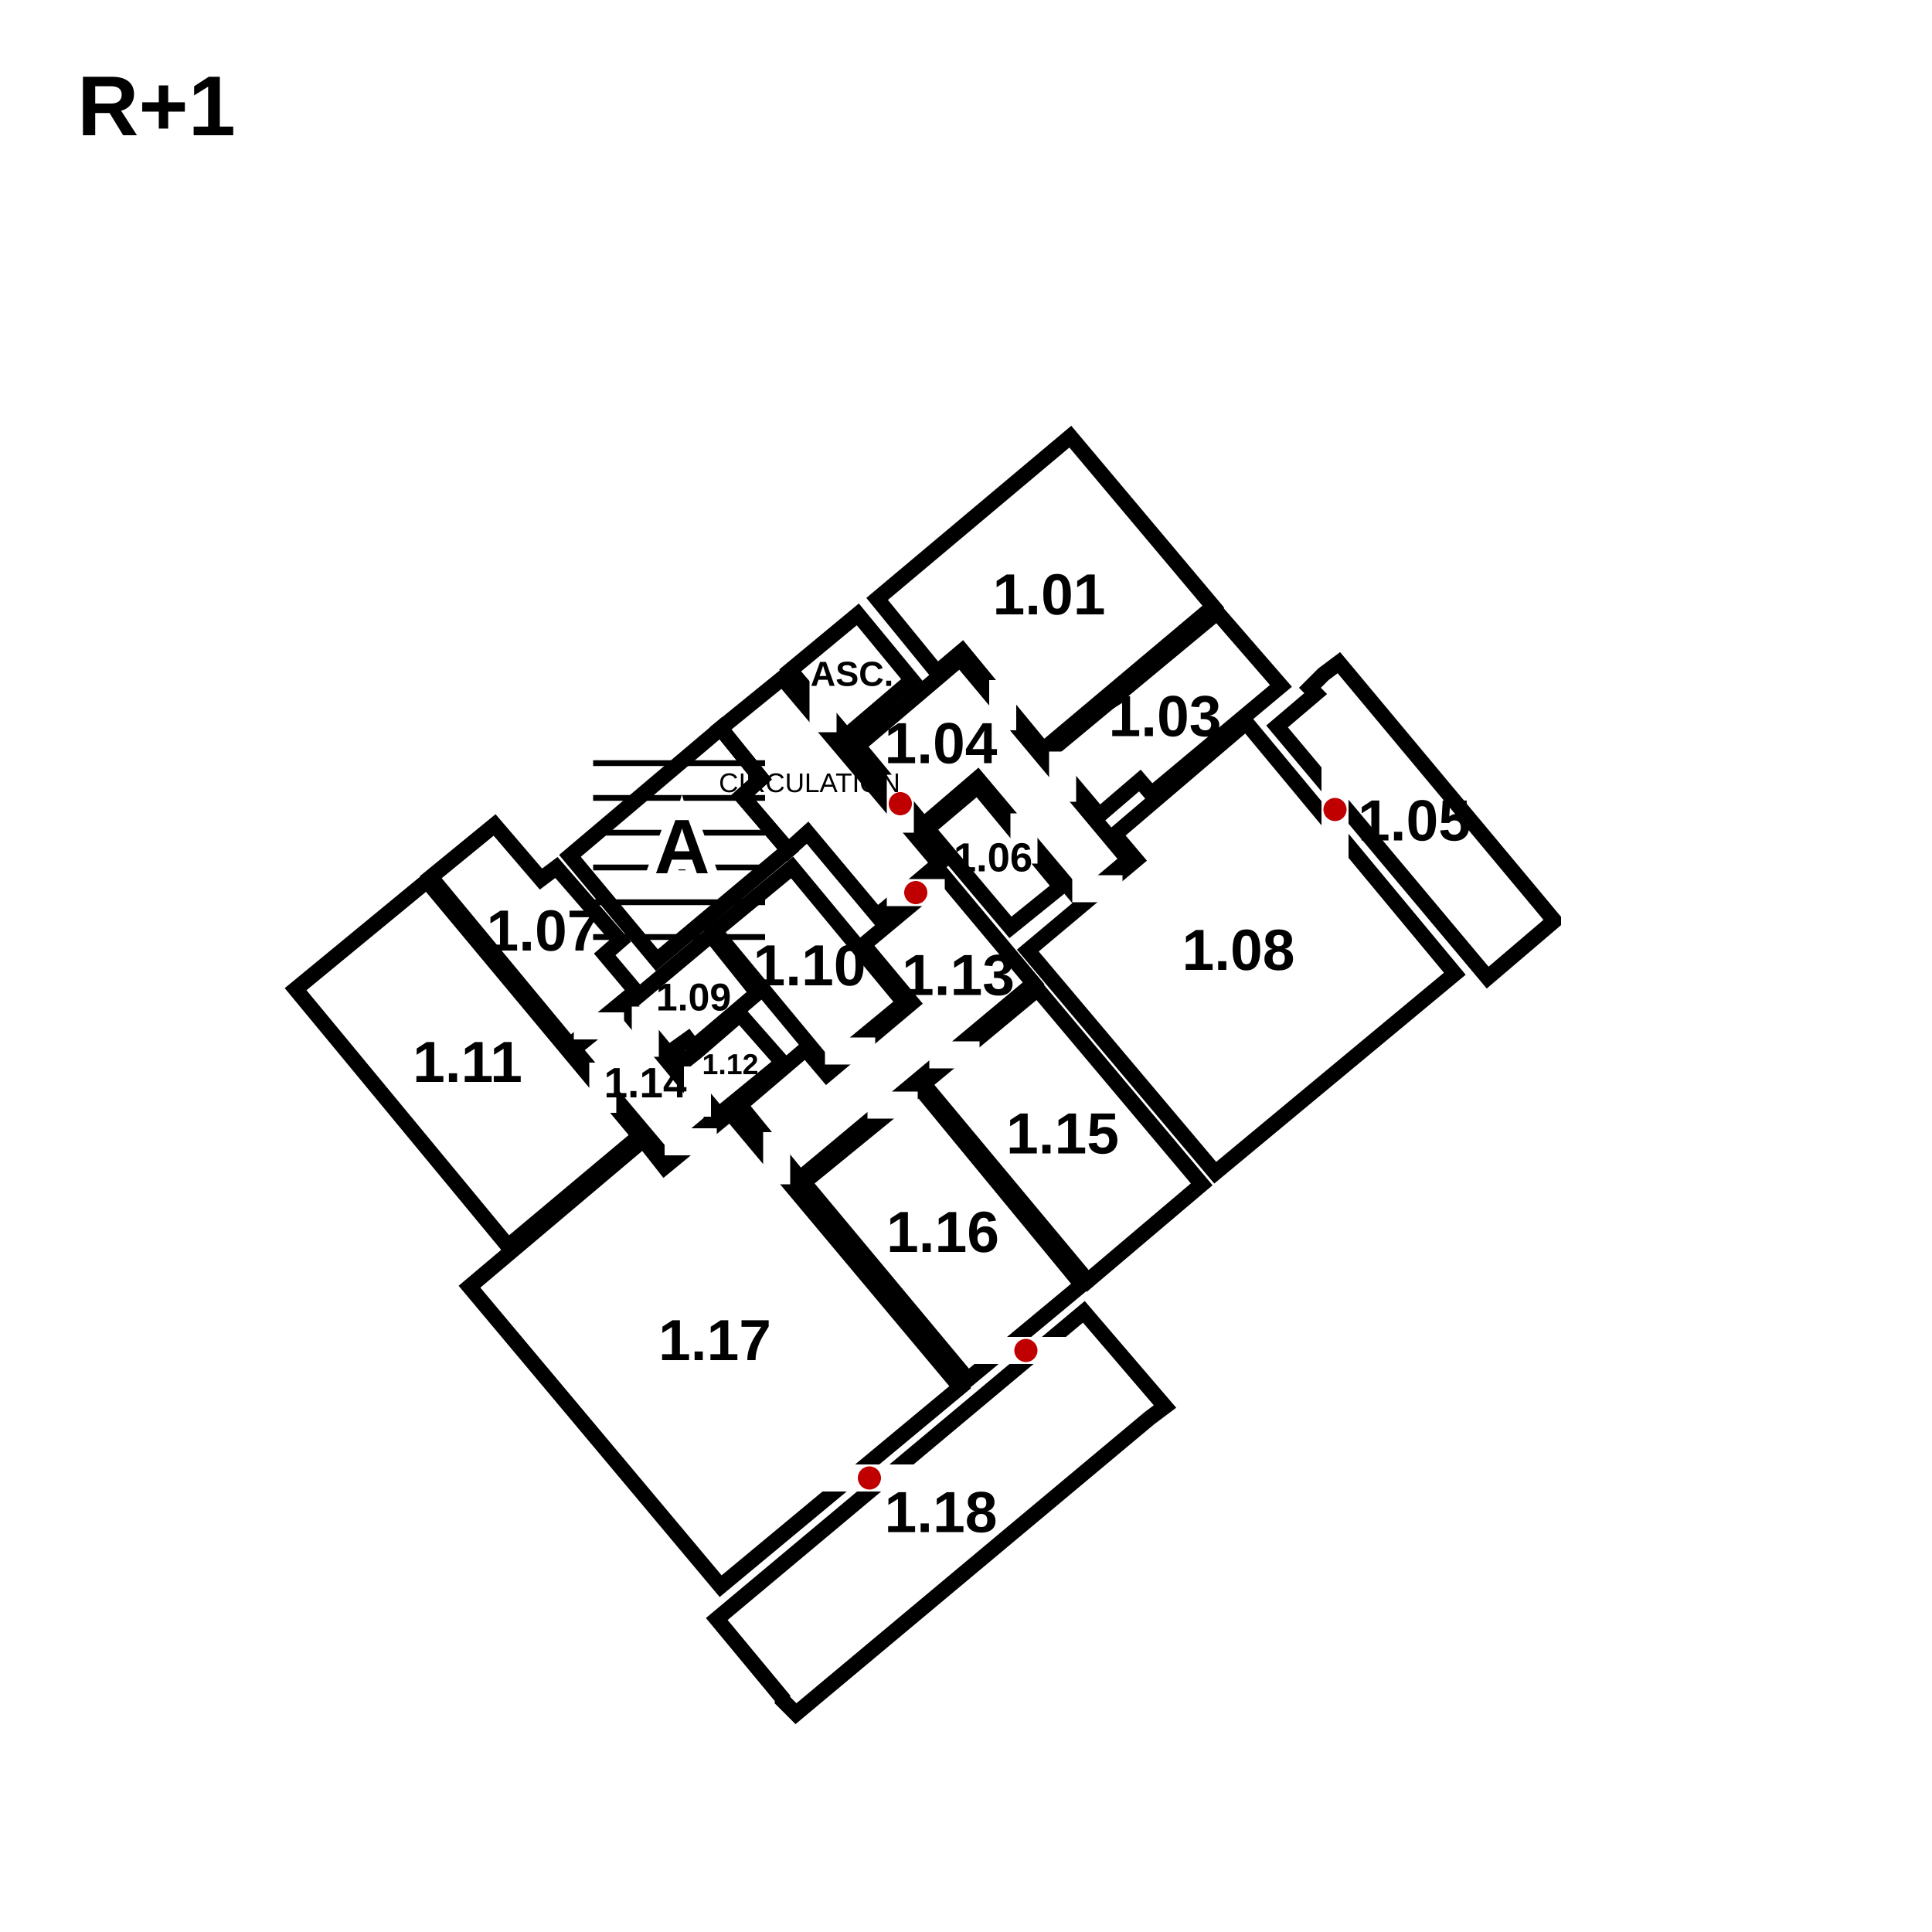
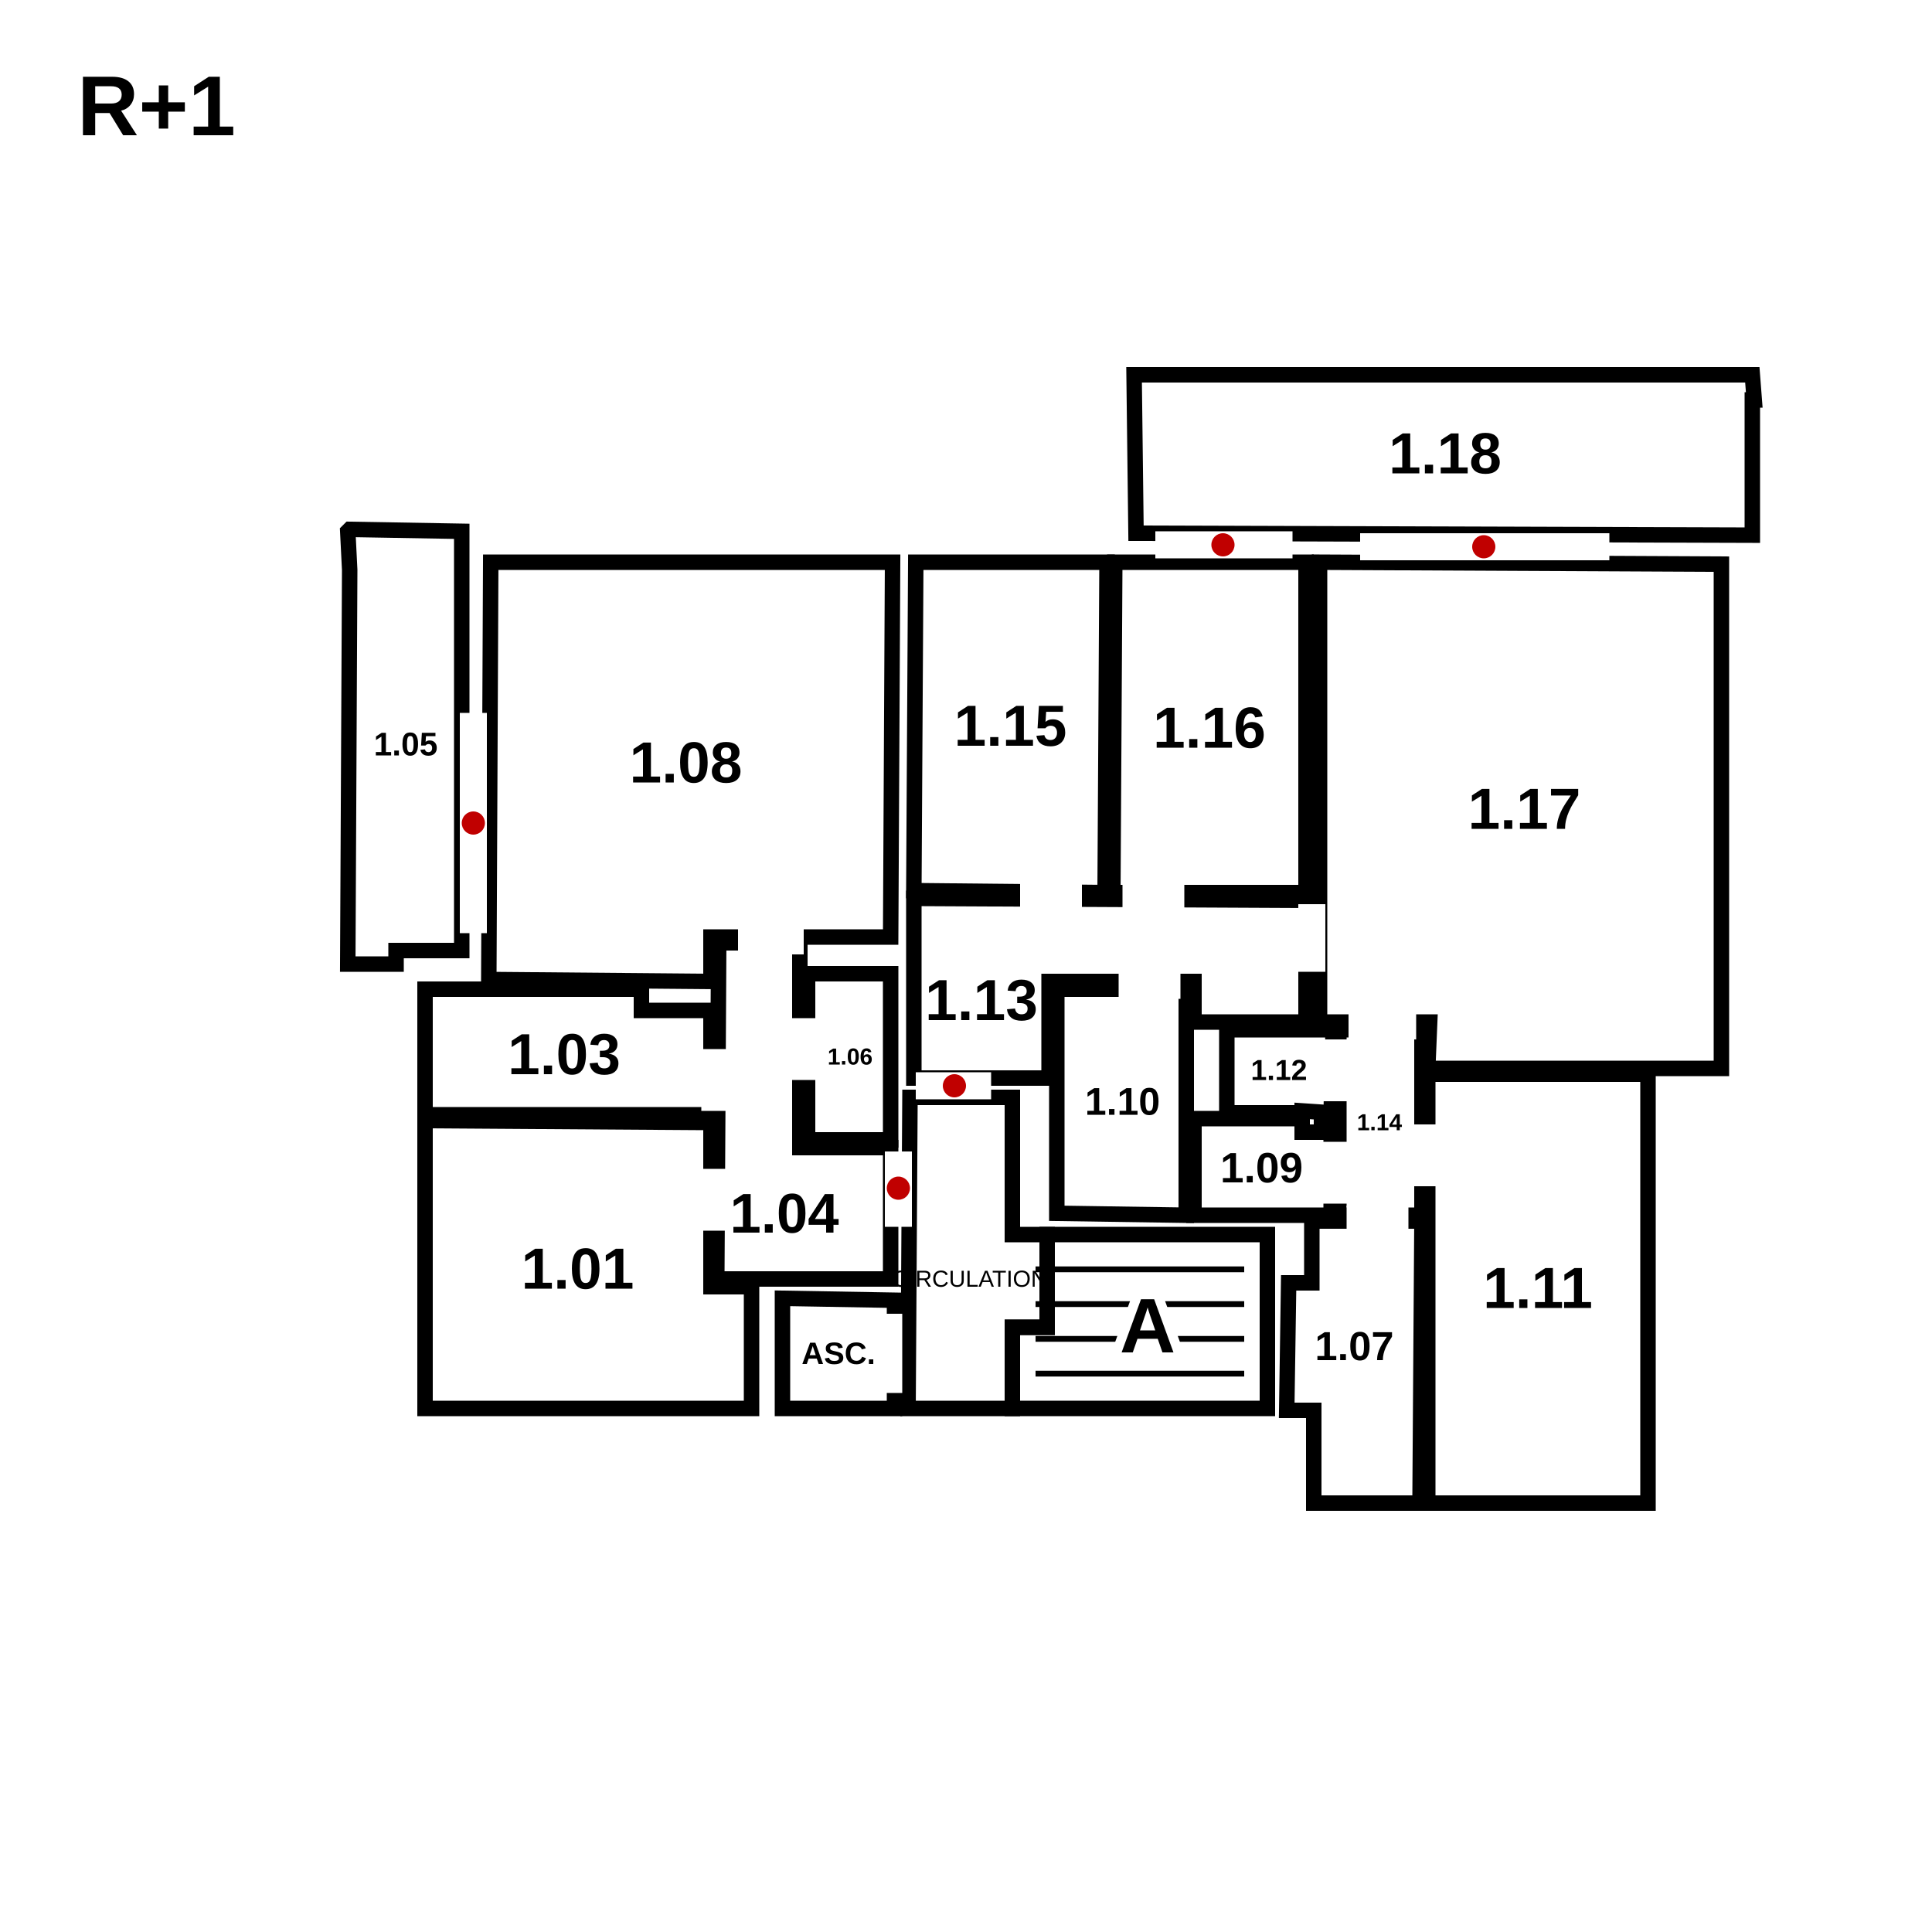
<svg xmlns="http://www.w3.org/2000/svg" viewBox="0 0 1000 1000" width="1000" height="1000">
  <rect width="1000" height="1000" fill="#ffffff" />
  <text x="40" y="70" font-family="Arial" font-size="44" font-weight="bold" fill="#000">R+1</text>
  <g fill="none" stroke="#000" stroke-width="8" stroke-linejoin="miter">
-     <polygon points="540,388 498,337 485,348 454,310 554,226 628,314" />
-     <polygon points="438,381 409,347 444,318 472,352" />
-     <polygon points="596,411 590,404 569,422 542,390 630,317 663,355" />
-     <polygon points="444,386 497,341 584,445 559,466 506,403 478,427" />
-     <polygon points="678,356 685,349 693,343 794,464 804,476 804,477 770,506 661,376 681,359" />
-     <polygon points="523,480 480,429 506,407 549,459" />
-     <polygon points="223,454 256,427 280,455 288,449 321,487 313,494 329,513 295,541" />
-     <polygon points="753,504 629,607 532,492 588,445 577,432 645,374" />
-     <polygon points="325,520 368,484 392,514 359,542 356,538 349,543 352,547 349,549" />
-     <polygon points="370,482 410,449 468,519 428,552" />
-     <polygon points="263,645 153,512 221,456 331,588" />
-     <polygon points="351,552 361,544 383,525 405,550 372,577" />
-     <polygon points="383,572 417,543 428,556 472,519 447,489 489,454 535,509 414,610" />
-     <polygon points="345,600 297,543 323,522 370,579" />
-     <polygon points="563,663 478,561 537,512 622,613" />
-     <polygon points="501,714 416,612 476,563 560,665" />
-     <polygon points="243,666 333,590 344,604 378,576 497,718 373,821" />
-     <polygon points="371,838 561,679 603,728 595,734 412,887 405,880 405,879" />
-     <polygon points="394,403 373,377 405,351 486,447 454,474 418,431 408,440 384,412" />
-     <polygon points="408,440 340,497 295,443 373,377 394,403 384,412" />
+     <polygon points="368,581 368,666 389,666 389,729 220,729 220,580" />
+     <polygon points="463,673 463,729 405,729 405,672" />
+     <polygon points="332,512 332,523 368,523 368,577 220,577 220,512" />
+     <polygon points="461,662 371,662 372,488 414,488 414,594 461,594" />
+     <polygon points="205,499 193,499 180,499 181,295 180,275 181,274 239,275 239,492 205,492" />
+     <polygon points="461,504 461,590 418,590 418,504" />
+     <polygon points="735,778 680,778 680,730 666,730 667,664 679,664 679,632 736,632" />
+     <polygon points="254,291 462,291 461,485 368,485 368,508 253,507" />
+     <polygon points="689,629 618,629 618,579 674,579 674,586 684,586 684,579 689,579" />
+     <polygon points="614,629 547,628 547,512 614,512" />
+     <polygon points="853,556 853,778 739,778 739,556" />
+     <polygon points="689,576 674,575 674,576 635,576 635,533 690,533" />
+     <polygon points="676,529 618,529 618,508 543,508 543,558 473,558 473,465 676,466" />
+     <polygon points="736,533 736,629 693,629 693,533" />
+     <polygon points="573,291 572,462 473,461 474,291" />
+     <polygon points="676,291 676,462 576,462 577,291" />
+     <polygon points="891,553 739,553 740,529 683,529 683,291 891,292" />
+     <polygon points="907,277 588,276 587,194 600,194 907,194 908,207 907,207" />
+     <polygon points="524,687 524,729 470,729 471,568 524,568 524,639 542,639 542,687" />
+     <polygon points="542,639 656,639 656,729 524,729 524,687 542,687" />
  </g>
  <g stroke="#000" stroke-width="3">
-     <line x1="307" y1="395" x2="396" y2="395" />
-     <line x1="307" y1="413" x2="396" y2="413" />
-     <line x1="307" y1="431" x2="396" y2="431" />
-     <line x1="307" y1="449" x2="396" y2="449" />
-     <line x1="307" y1="467" x2="396" y2="467" />
-     <line x1="307" y1="485" x2="396" y2="485" />
+     <line x1="536" y1="657" x2="644" y2="657" />
+     <line x1="536" y1="675" x2="644" y2="675" />
+     <line x1="536" y1="693" x2="644" y2="693" />
+     <line x1="536" y1="711" x2="644" y2="711" />
  </g>
  <g>
-     <rect x="523" y="421" width="14" height="26" fill="#fff" />
-     <rect x="543" y="389" width="14" height="26" fill="#fff" />
-     <rect x="512" y="352" width="14" height="26" fill="#fff" />
-     <rect x="555" y="453" width="26" height="14" fill="#fff" />
-     <rect x="684" y="374" width="14" height="89" fill="#fff" />
-     <circle cx="691" cy="419" r="6" fill="#c00000" />
-     <rect x="297" y="524" width="26" height="14" fill="#fff" />
-     <rect x="449" y="565" width="26" height="14" fill="#fff" />
-     <rect x="481" y="539" width="26" height="14" fill="#fff" />
-     <rect x="354" y="552" width="14" height="26" fill="#fff" />
-     <rect x="327" y="521" width="14" height="26" fill="#fff" />
-     <rect x="427" y="537" width="26" height="14" fill="#fff" />
-     <rect x="305" y="550" width="14" height="26" fill="#fff" />
-     <rect x="344" y="584" width="27" height="14" fill="#fff" />
-     <rect x="459" y="401" width="14" height="30" fill="#fff" />
-     <circle cx="466" cy="416" r="6" fill="#c00000" />
-     <rect x="459" y="455" width="30" height="14" fill="#fff" />
-     <circle cx="474" cy="462" r="6" fill="#c00000" />
-     <rect x="419" y="347" width="14" height="32" fill="#fff" />
-     <rect x="395" y="586" width="14" height="27" fill="#fff" />
-     <rect x="504" y="692" width="55" height="14" fill="#fff" />
-     <circle cx="531" cy="699" r="6" fill="#c00000" />
-     <rect x="400" y="758" width="100" height="14" fill="#fff" />
-     <circle cx="450" cy="765" r="6" fill="#c00000" />
+     <rect x="409" y="527" width="14" height="32" fill="#fff" />
+     <rect x="363" y="543" width="14" height="32" fill="#fff" />
+     <rect x="363" y="605" width="14" height="32" fill="#fff" />
+     <rect x="382" y="480" width="34" height="14" fill="#fff" />
+     <rect x="238" y="369" width="14" height="114" fill="#fff" />
+     <circle cx="245" cy="426" r="6" fill="#c00000" />
+     <rect x="697" y="624" width="32" height="14" fill="#fff" />
+     <rect x="581" y="457" width="32" height="14" fill="#fff" />
+     <rect x="528" y="456" width="32" height="14" fill="#fff" />
+     <rect x="684" y="538" width="14" height="32" fill="#fff" />
+     <rect x="684" y="591" width="14" height="32" fill="#fff" />
+     <rect x="579" y="503" width="32" height="14" fill="#fff" />
+     <rect x="731" y="582" width="14" height="32" fill="#fff" />
+     <rect x="698" y="524" width="35" height="14" fill="#fff" />
+     <rect x="458" y="596" width="14" height="39" fill="#fff" />
+     <circle cx="465" cy="615" r="6" fill="#c00000" />
+     <rect x="474" y="555" width="39" height="14" fill="#fff" />
+     <circle cx="494" cy="562" r="6" fill="#c00000" />
+     <rect x="453" y="680" width="14" height="41" fill="#fff" />
+     <rect x="672" y="468" width="14" height="35" fill="#fff" />
+     <rect x="598" y="275" width="71" height="14" fill="#fff" />
+     <circle cx="633" cy="282" r="6" fill="#c00000" />
+     <rect x="704" y="276" width="129" height="14" fill="#fff" />
+     <circle cx="768" cy="283" r="6" fill="#c00000" />
  </g>
  <g font-family="Arial" fill="#000" text-anchor="middle">
-     <text x="543" y="318" font-size="30" font-weight="bold">1.01</text>
-     <text x="441" y="355" font-size="18" font-weight="bold">ASC.</text>
-     <text x="603" y="381" font-size="30" font-weight="bold">1.03</text>
-     <text x="487" y="395" font-size="30" font-weight="bold">1.04</text>
-     <text x="732" y="435" font-size="30" font-weight="bold">1.05</text>
-     <text x="514" y="451" font-size="21" font-weight="bold">1.06</text>
-     <text x="281" y="492" font-size="30" font-weight="bold">1.07</text>
-     <text x="641" y="502" font-size="30" font-weight="bold">1.08</text>
-     <text x="359" y="523" font-size="20" font-weight="bold">1.09</text>
-     <text x="419" y="510" font-size="30" font-weight="bold">1.10</text>
-     <text x="242" y="560" font-size="30" font-weight="bold">1.11</text>
-     <text x="378" y="556" font-size="15" font-weight="bold">1.12</text>
-     <text x="496" y="515" font-size="30" font-weight="bold">1.13</text>
-     <text x="334" y="568" font-size="22" font-weight="bold">1.14</text>
-     <text x="550" y="597" font-size="30" font-weight="bold">1.15</text>
-     <text x="488" y="648" font-size="30" font-weight="bold">1.16</text>
-     <text x="370" y="704" font-size="30" font-weight="bold">1.17</text>
-     <text x="487" y="793" font-size="30" font-weight="bold">1.18</text>
-     <text x="419" y="410" font-size="14" font-weight="normal">CIRCULATION</text>
-     <text x="353" y="452" font-size="40" font-weight="bold" paint-order="stroke" stroke="#fff" stroke-width="10">A</text>
+     <text x="299" y="667" font-size="30" font-weight="bold">1.01</text>
+     <text x="434" y="706" font-size="16" font-weight="bold">ASC.</text>
+     <text x="292" y="556" font-size="30" font-weight="bold">1.03</text>
+     <text x="406" y="638" font-size="29" font-weight="bold">1.04</text>
+     <text x="210" y="391" font-size="17" font-weight="bold">1.05</text>
+     <text x="440" y="551" font-size="12" font-weight="bold">1.06</text>
+     <text x="701" y="704" font-size="21" font-weight="bold">1.07</text>
+     <text x="355" y="405" font-size="30" font-weight="bold">1.08</text>
+     <text x="653" y="612" font-size="22" font-weight="bold">1.09</text>
+     <text x="581" y="577" font-size="20" font-weight="bold">1.10</text>
+     <text x="796" y="677" font-size="30" font-weight="bold">1.11</text>
+     <text x="662" y="559" font-size="15" font-weight="bold">1.12</text>
+     <text x="508" y="528" font-size="30" font-weight="bold">1.13</text>
+     <text x="714" y="585" font-size="12" font-weight="bold">1.14</text>
+     <text x="523" y="386" font-size="30" font-weight="bold">1.15</text>
+     <text x="626" y="387" font-size="30" font-weight="bold">1.16</text>
+     <text x="789" y="429" font-size="30" font-weight="bold">1.17</text>
+     <text x="748" y="245" font-size="30" font-weight="bold">1.18</text>
+     <text x="502" y="666" font-size="12" font-weight="normal">CIRCULATION</text>
+     <text x="594" y="700" font-size="40" font-weight="bold" paint-order="stroke" stroke="#fff" stroke-width="10">A</text>
  </g>
</svg>
